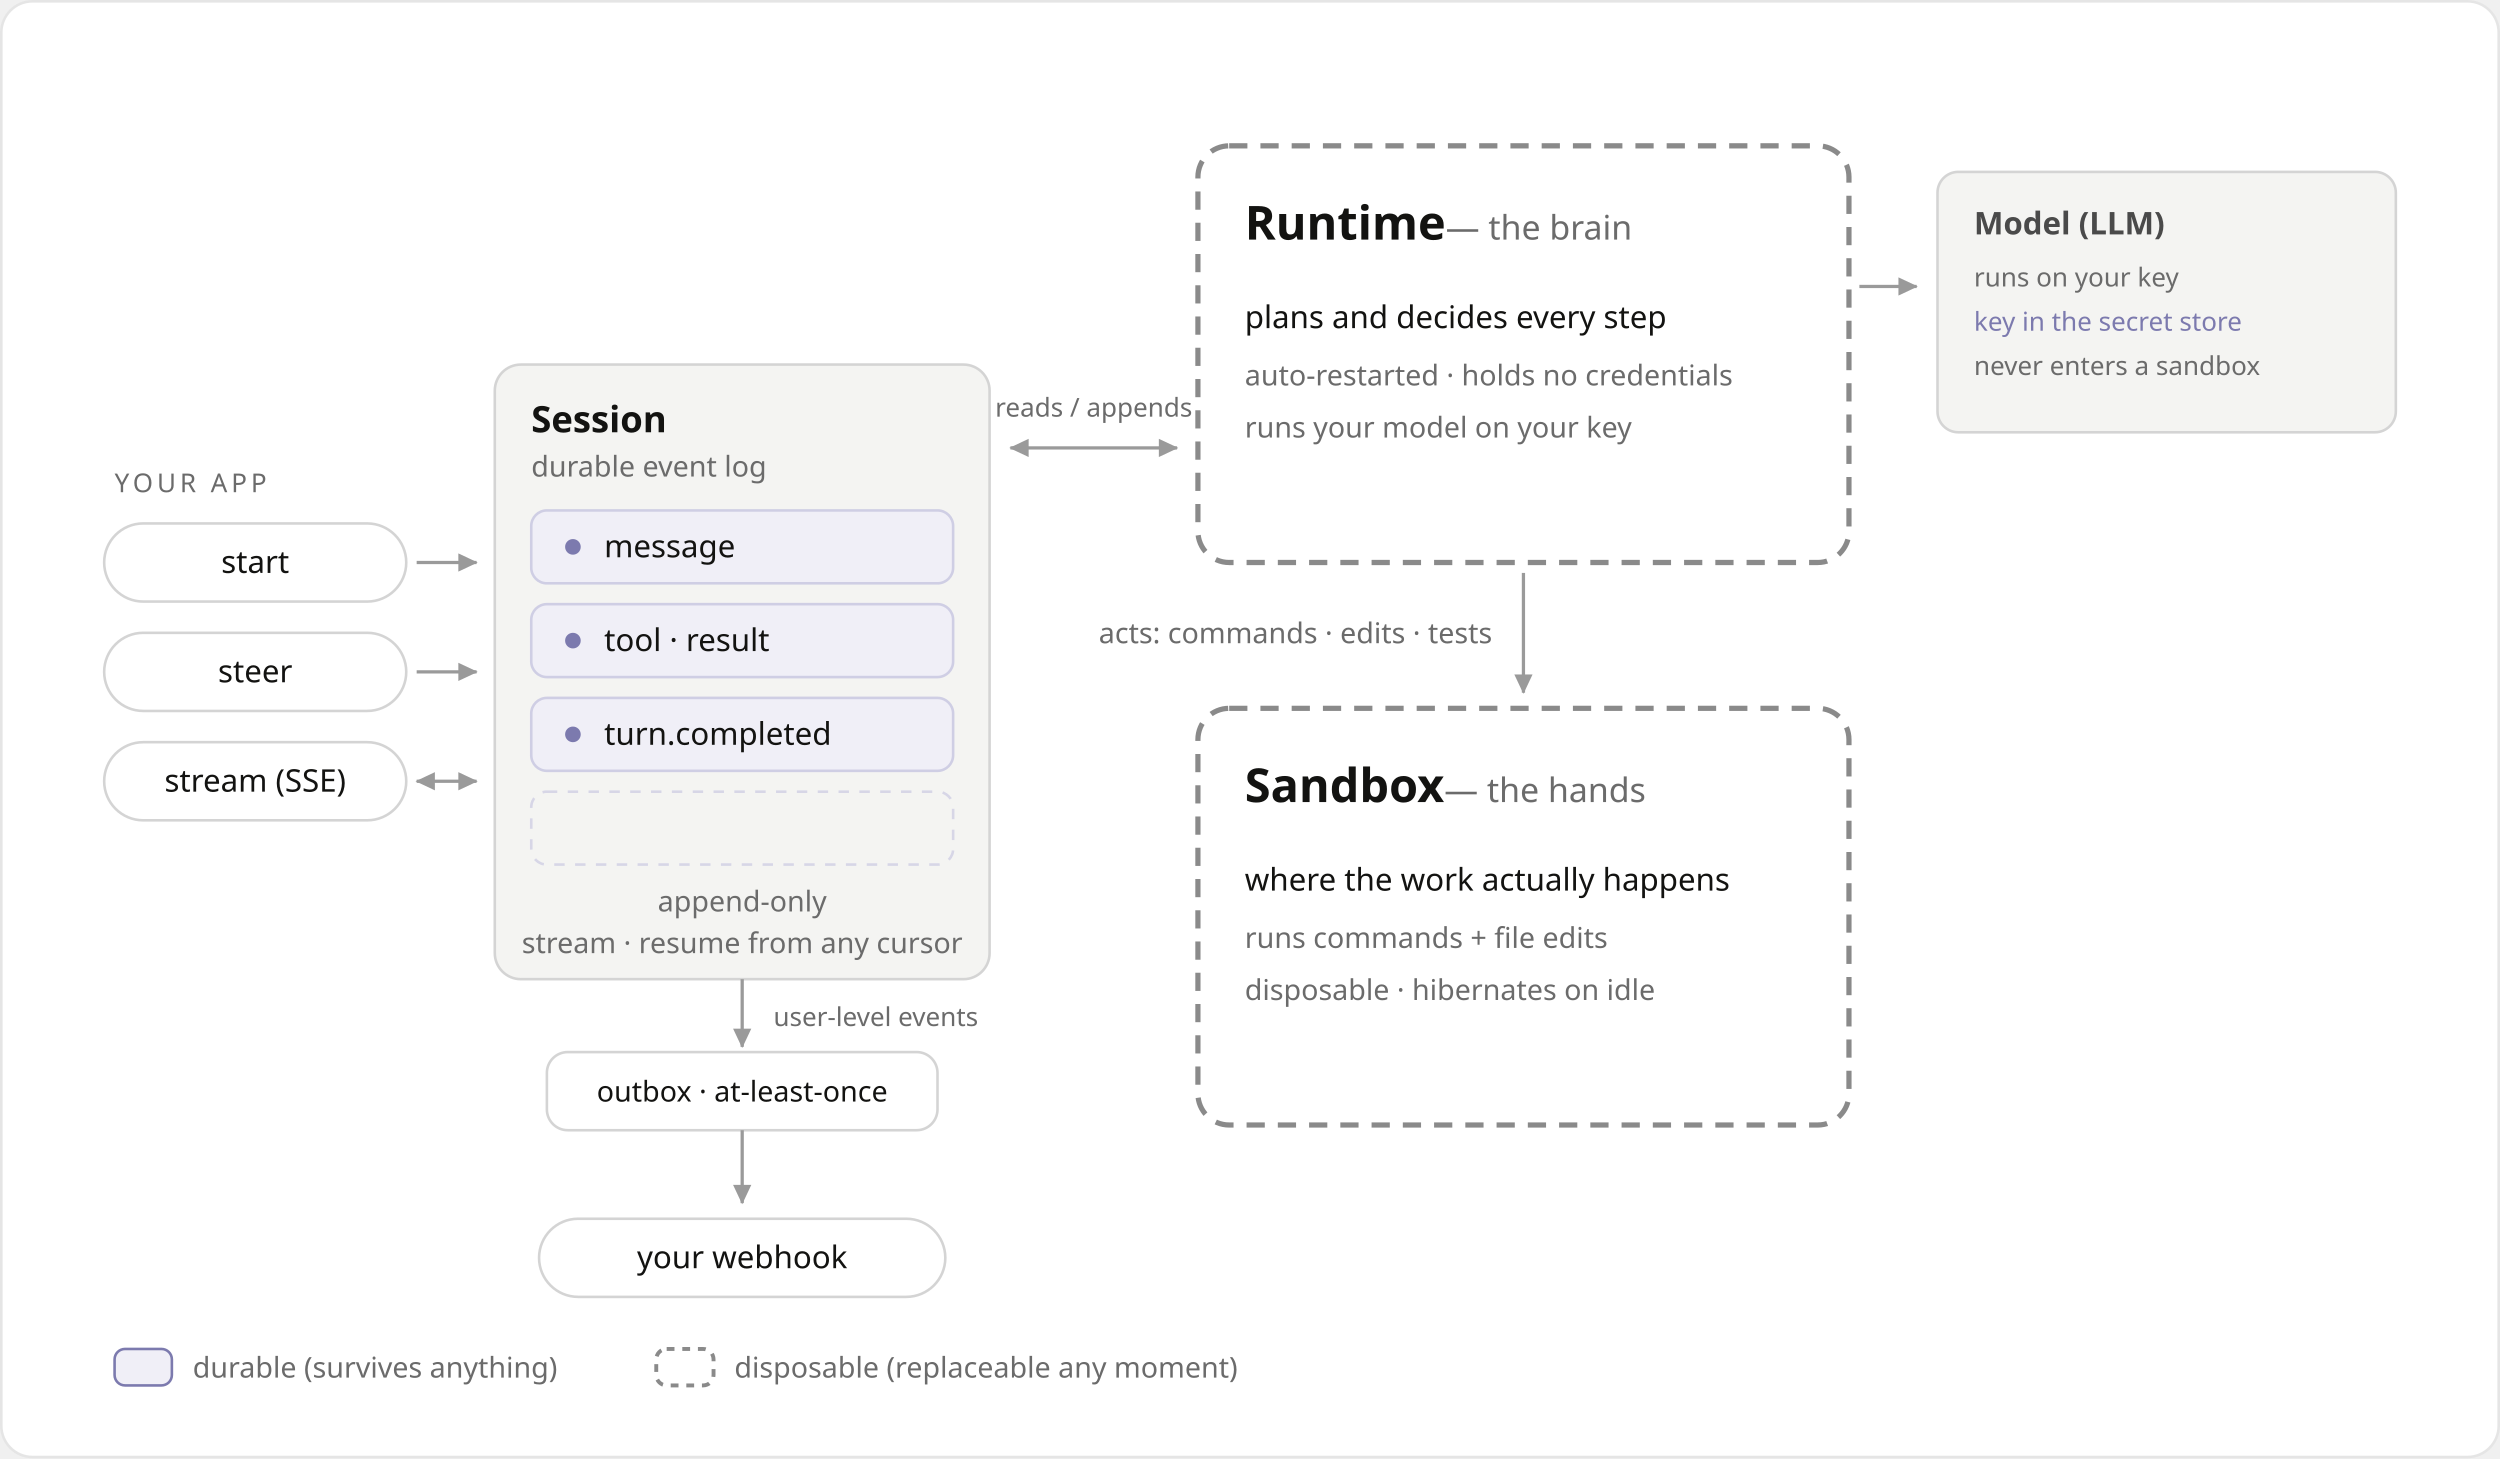
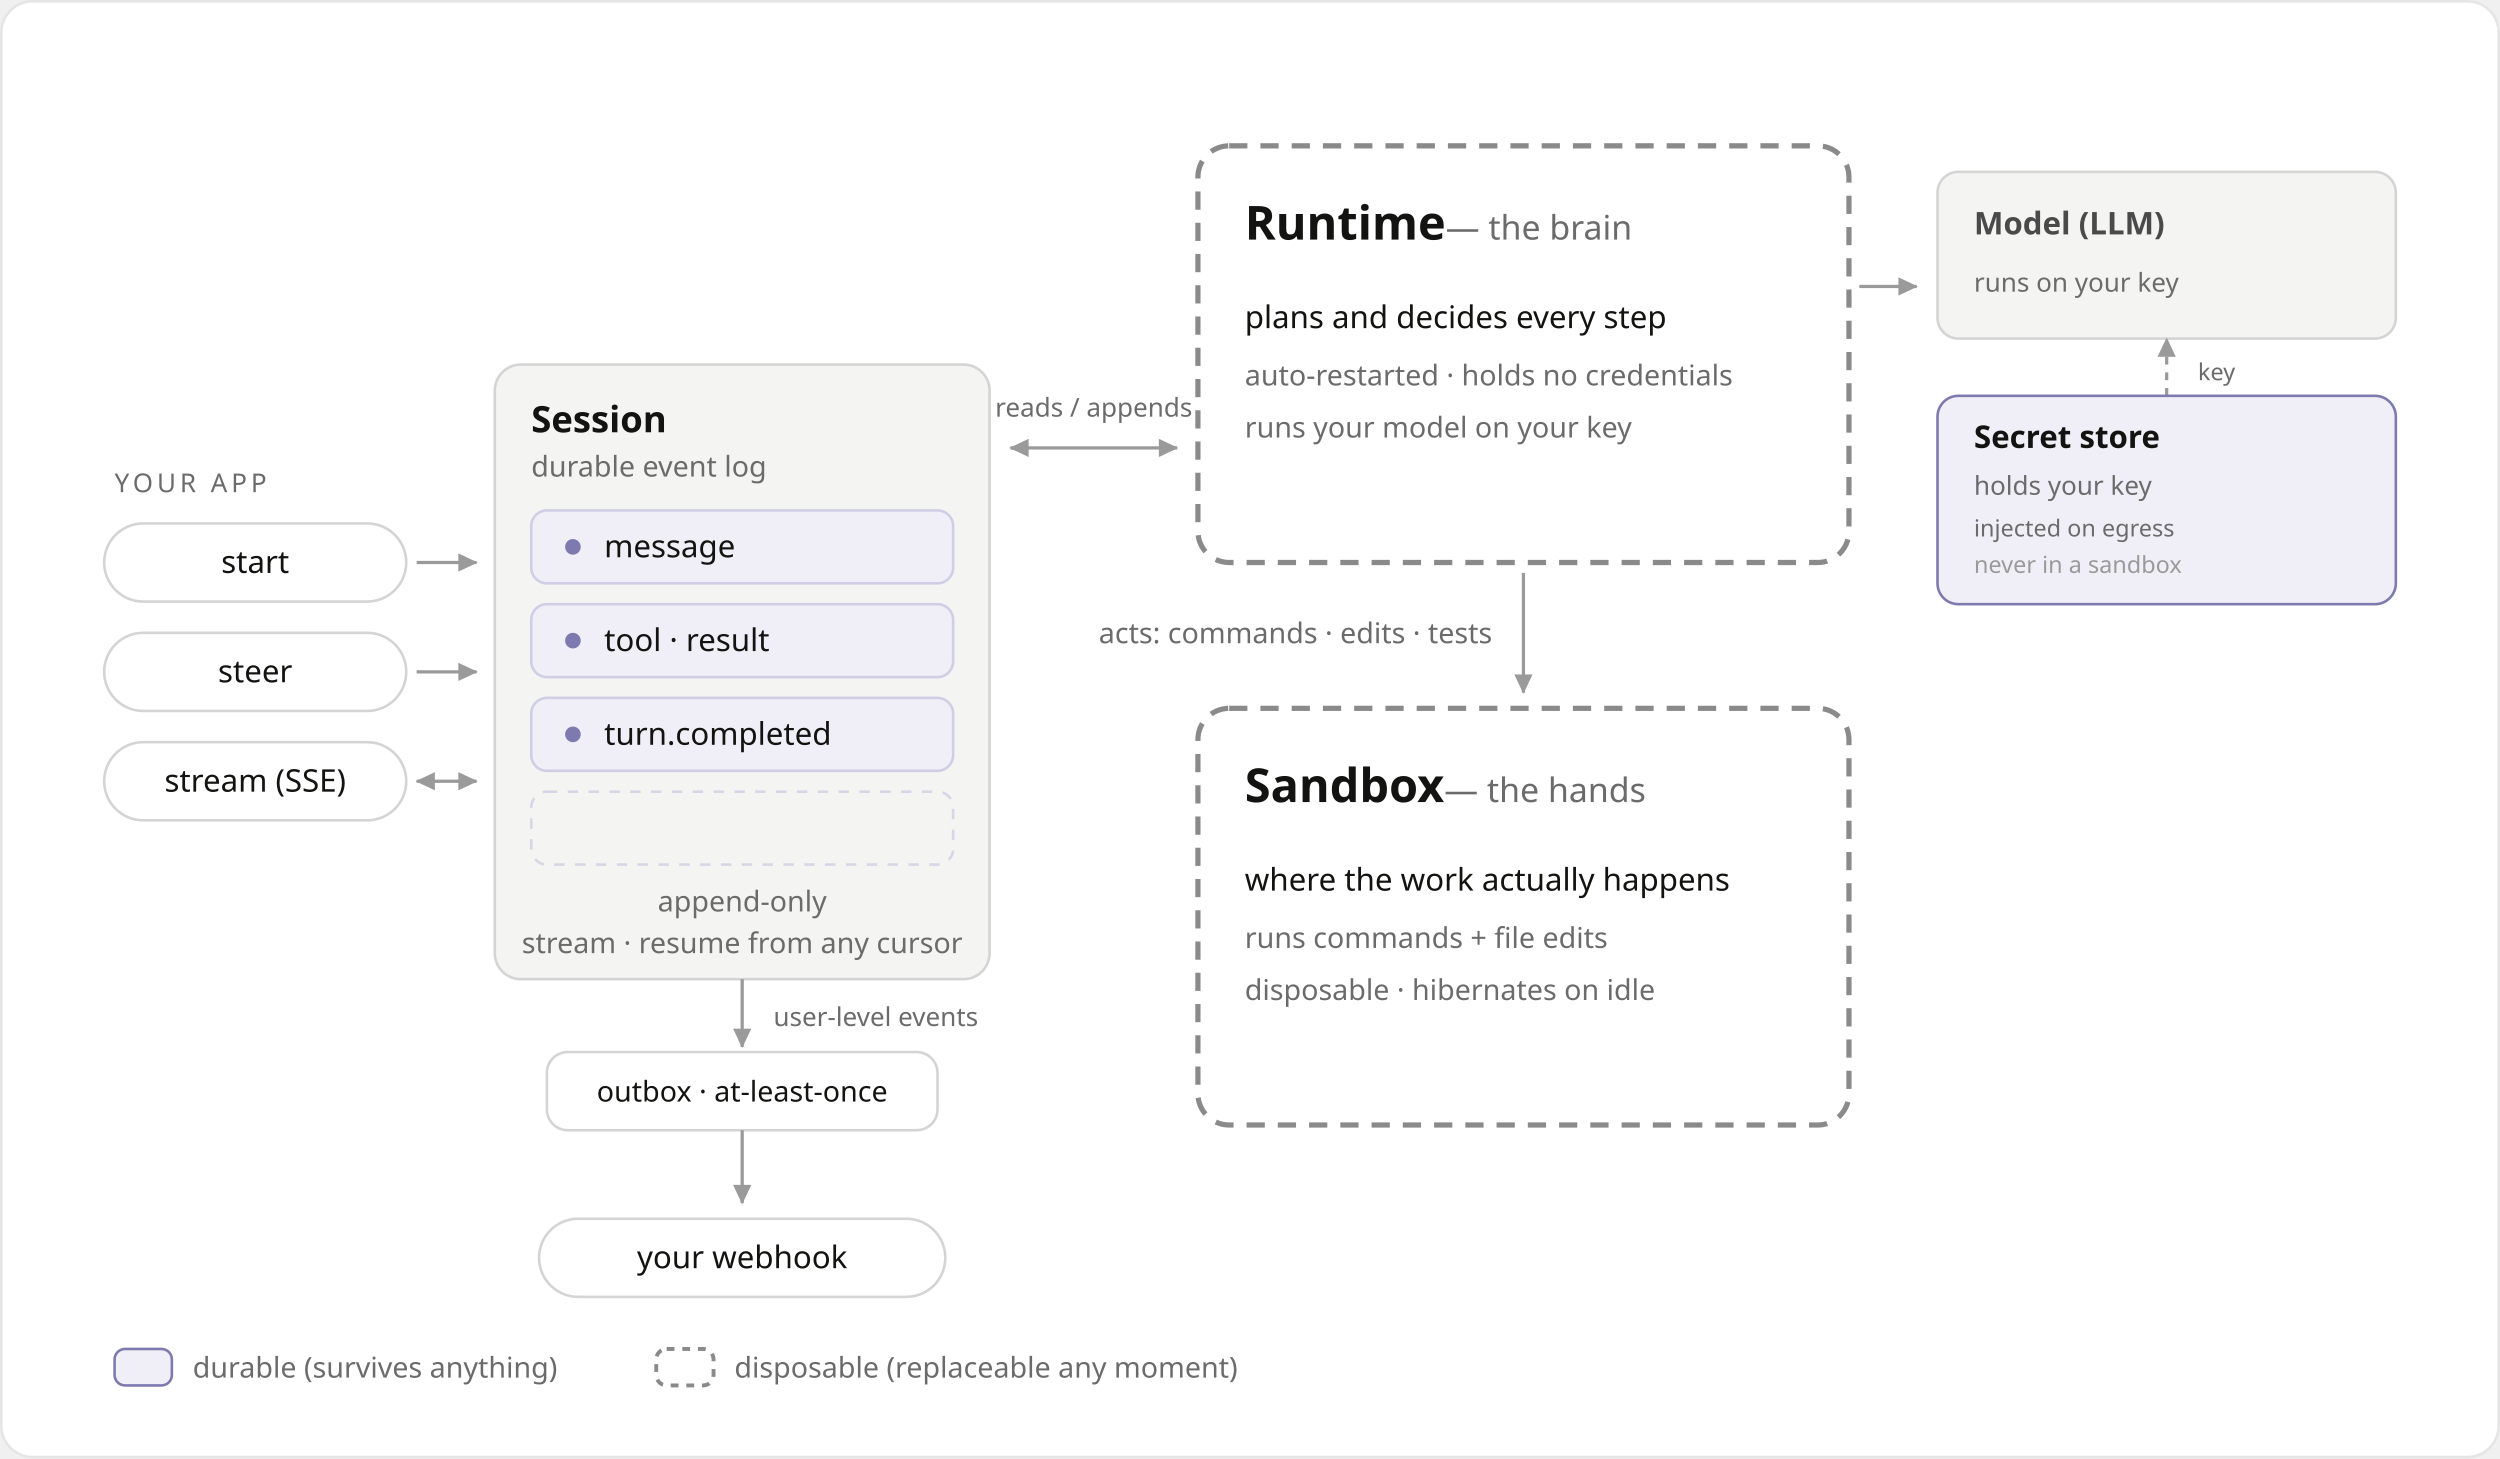
<svg xmlns="http://www.w3.org/2000/svg" viewBox="0 0 960 560" font-family="ui-sans-serif, system-ui, sans-serif">
  <defs>
    <marker id="ah" viewBox="0 0 8 8" refX="7" refY="4" markerWidth="7" markerHeight="7" orient="auto">
      <path d="M0.6 0.8 L7.4 4 L0.6 7.2 Z" fill="#9a9a9a" />
    </marker>
    <marker id="ahs" viewBox="0 0 8 8" refX="1" refY="4" markerWidth="7" markerHeight="7" orient="auto">
      <path d="M7.4 0.8 L0.6 4 L7.4 7.2 Z" fill="#9a9a9a" />
    </marker>
  </defs>
  <rect x="0.5" y="0.5" width="959" height="559" rx="12" fill="#ffffff" stroke="#e5e5e5" stroke-width="1" />
  <text x="44" y="189" font-size="10" letter-spacing="1.5" fill="#6b6b6b">YOUR APP</text>
  <rect x="40" y="201" width="116" height="30" rx="15" fill="#ffffff" stroke="#d4d4d4" />
  <text x="98" y="220" font-size="12" fill="#131311" text-anchor="middle">start</text>
  <rect x="40" y="243" width="116" height="30" rx="15" fill="#ffffff" stroke="#d4d4d4" />
  <text x="98" y="262" font-size="12" fill="#131311" text-anchor="middle">steer</text>
  <rect x="40" y="285" width="116" height="30" rx="15" fill="#ffffff" stroke="#d4d4d4" />
  <text x="98" y="304" font-size="12" fill="#131311" text-anchor="middle">stream (SSE)</text>
  <line x1="160" y1="216" x2="183" y2="216" stroke="#9a9a9a" stroke-width="1.25" marker-end="url(#ah)" />
  <line x1="160" y1="258" x2="183" y2="258" stroke="#9a9a9a" stroke-width="1.25" marker-end="url(#ah)" />
  <line x1="160" y1="300" x2="183" y2="300" stroke="#9a9a9a" stroke-width="1.25" marker-start="url(#ahs)" marker-end="url(#ah)" />
  <rect x="190" y="140" width="190" height="236" rx="10" fill="#f4f4f2" stroke="#d4d4d4" />
  <text x="204" y="166" font-size="14" font-weight="600" fill="#131311">Session</text>
  <text x="204" y="183" font-size="11" fill="#6b6b6b">durable event log</text>
  <rect x="204" y="196" width="162" height="28" rx="6" fill="#f0eff7" stroke="#cfcee4" />
  <circle cx="220" cy="210" r="3" fill="#7c7aae" />
  <text x="232" y="214" font-size="12" fill="#131311">message</text>
  <rect x="204" y="232" width="162" height="28" rx="6" fill="#f0eff7" stroke="#cfcee4" />
  <circle cx="220" cy="246" r="3" fill="#7c7aae" />
  <text x="232" y="250" font-size="12" fill="#131311">tool · result</text>
  <rect x="204" y="268" width="162" height="28" rx="6" fill="#f0eff7" stroke="#cfcee4" />
  <circle cx="220" cy="282" r="3" fill="#7c7aae" />
  <text x="232" y="286" font-size="12" fill="#131311">turn.completed</text>
  <rect x="204" y="304" width="162" height="28" rx="6" fill="none" stroke="#cfcee4" stroke-dasharray="4 4" opacity="0.8" />
  <text x="285" y="350" font-size="11" fill="#6b6b6b" text-anchor="middle">append-only</text>
  <text x="285" y="366" font-size="11" fill="#6b6b6b" text-anchor="middle">stream · resume from any cursor</text>
  <line x1="388" y1="172" x2="452" y2="172" stroke="#9a9a9a" stroke-width="1.25" marker-start="url(#ahs)" marker-end="url(#ah)" />
  <text x="420" y="160" font-size="10" fill="#6b6b6b" text-anchor="middle">reads / appends</text>
  <rect x="460" y="56" width="250" height="160" rx="12" fill="#ffffff" stroke="#8a8a8a" stroke-width="2" stroke-dasharray="7 5" />
  <text x="478" y="92" font-size="18" font-weight="700" fill="#131311">Runtime<tspan font-size="13" font-weight="400" fill="#6b6b6b"> — the brain</tspan>
  </text>
  <text x="478" y="126" font-size="12" fill="#131311">plans and decides every step</text>
  <text x="478" y="148" font-size="11" fill="#6b6b6b">auto-restarted · holds no credentials</text>
  <text x="478" y="168" font-size="11" fill="#6b6b6b">runs your model on your key</text>
  <line x1="714" y1="110" x2="736" y2="110" stroke="#9a9a9a" stroke-width="1.25" marker-end="url(#ah)" />
-   <rect x="744" y="66" width="176" height="100" rx="8" fill="#f4f4f2" stroke="#d4d4d4" />
+   <rect x="744" y="66" width="176" height="64" rx="8" fill="#f4f4f2" stroke="#d4d4d4" />
  <text x="758" y="90" font-size="12" font-weight="600" fill="#4a4a4a">Model (LLM)</text>
-   <text x="758" y="110" font-size="10" fill="#6b6b6b">runs on your key</text>
-   <text x="758" y="127" font-size="10" fill="#7c7aae">key in the secret store</text>
-   <text x="758" y="144" font-size="10" fill="#6b6b6b">never enters a sandbox</text>
+   <text x="758" y="112" font-size="10" fill="#6b6b6b">runs on your key</text>
+   <line x1="832" y1="152" x2="832" y2="130" stroke="#9a9a9a" stroke-width="1.25" stroke-dasharray="3 3" marker-end="url(#ah)" />
+   <text x="844" y="146" font-size="9" fill="#6b6b6b">key</text>
+   <rect x="744" y="152" width="176" height="80" rx="8" fill="#f0eff7" stroke="#7c7aae" />
+   <text x="758" y="172" font-size="12" font-weight="600" fill="#131311">Secret store</text>
+   <text x="758" y="190" font-size="10" fill="#6b6b6b">holds your key</text>
+   <text x="758" y="206" font-size="9" fill="#6b6b6b">injected on egress</text>
+   <text x="758" y="220" font-size="9" fill="#9a9a9a">never in a sandbox</text>
  <line x1="585" y1="220" x2="585" y2="266" stroke="#9a9a9a" stroke-width="1.25" marker-end="url(#ah)" />
  <text x="573" y="247" font-size="11" fill="#6b6b6b" text-anchor="end">acts: commands · edits · tests</text>
  <rect x="460" y="272" width="250" height="160" rx="12" fill="#ffffff" stroke="#8a8a8a" stroke-width="2" stroke-dasharray="7 5" />
  <text x="478" y="308" font-size="18" font-weight="700" fill="#131311">Sandbox<tspan font-size="13" font-weight="400" fill="#6b6b6b"> — the hands</tspan>
  </text>
  <text x="478" y="342" font-size="12" fill="#131311">where the work actually happens</text>
  <text x="478" y="364" font-size="11" fill="#6b6b6b">runs commands + file edits</text>
  <text x="478" y="384" font-size="11" fill="#6b6b6b">disposable · hibernates on idle</text>
  <line x1="285" y1="376" x2="285" y2="402" stroke="#9a9a9a" stroke-width="1.25" marker-end="url(#ah)" />
  <text x="297" y="394" font-size="10" fill="#6b6b6b">user-level events</text>
  <rect x="210" y="404" width="150" height="30" rx="8" fill="#ffffff" stroke="#d4d4d4" />
  <text x="285" y="423" font-size="11" fill="#131311" text-anchor="middle">outbox · at-least-once</text>
  <line x1="285" y1="434" x2="285" y2="462" stroke="#9a9a9a" stroke-width="1.25" marker-end="url(#ah)" />
  <rect x="207" y="468" width="156" height="30" rx="15" fill="#ffffff" stroke="#d4d4d4" />
  <text x="285" y="487" font-size="12" fill="#131311" text-anchor="middle">your webhook</text>
  <rect x="44" y="518" width="22" height="14" rx="4" fill="#f0eff7" stroke="#7c7aae" />
  <text x="74" y="529" font-size="11" fill="#6b6b6b">durable (survives anything)</text>
  <rect x="252" y="518" width="22" height="14" rx="4" fill="#ffffff" stroke="#8a8a8a" stroke-width="1.5" stroke-dasharray="3 3" />
  <text x="282" y="529" font-size="11" fill="#6b6b6b">disposable (replaceable any moment)</text>
</svg>
